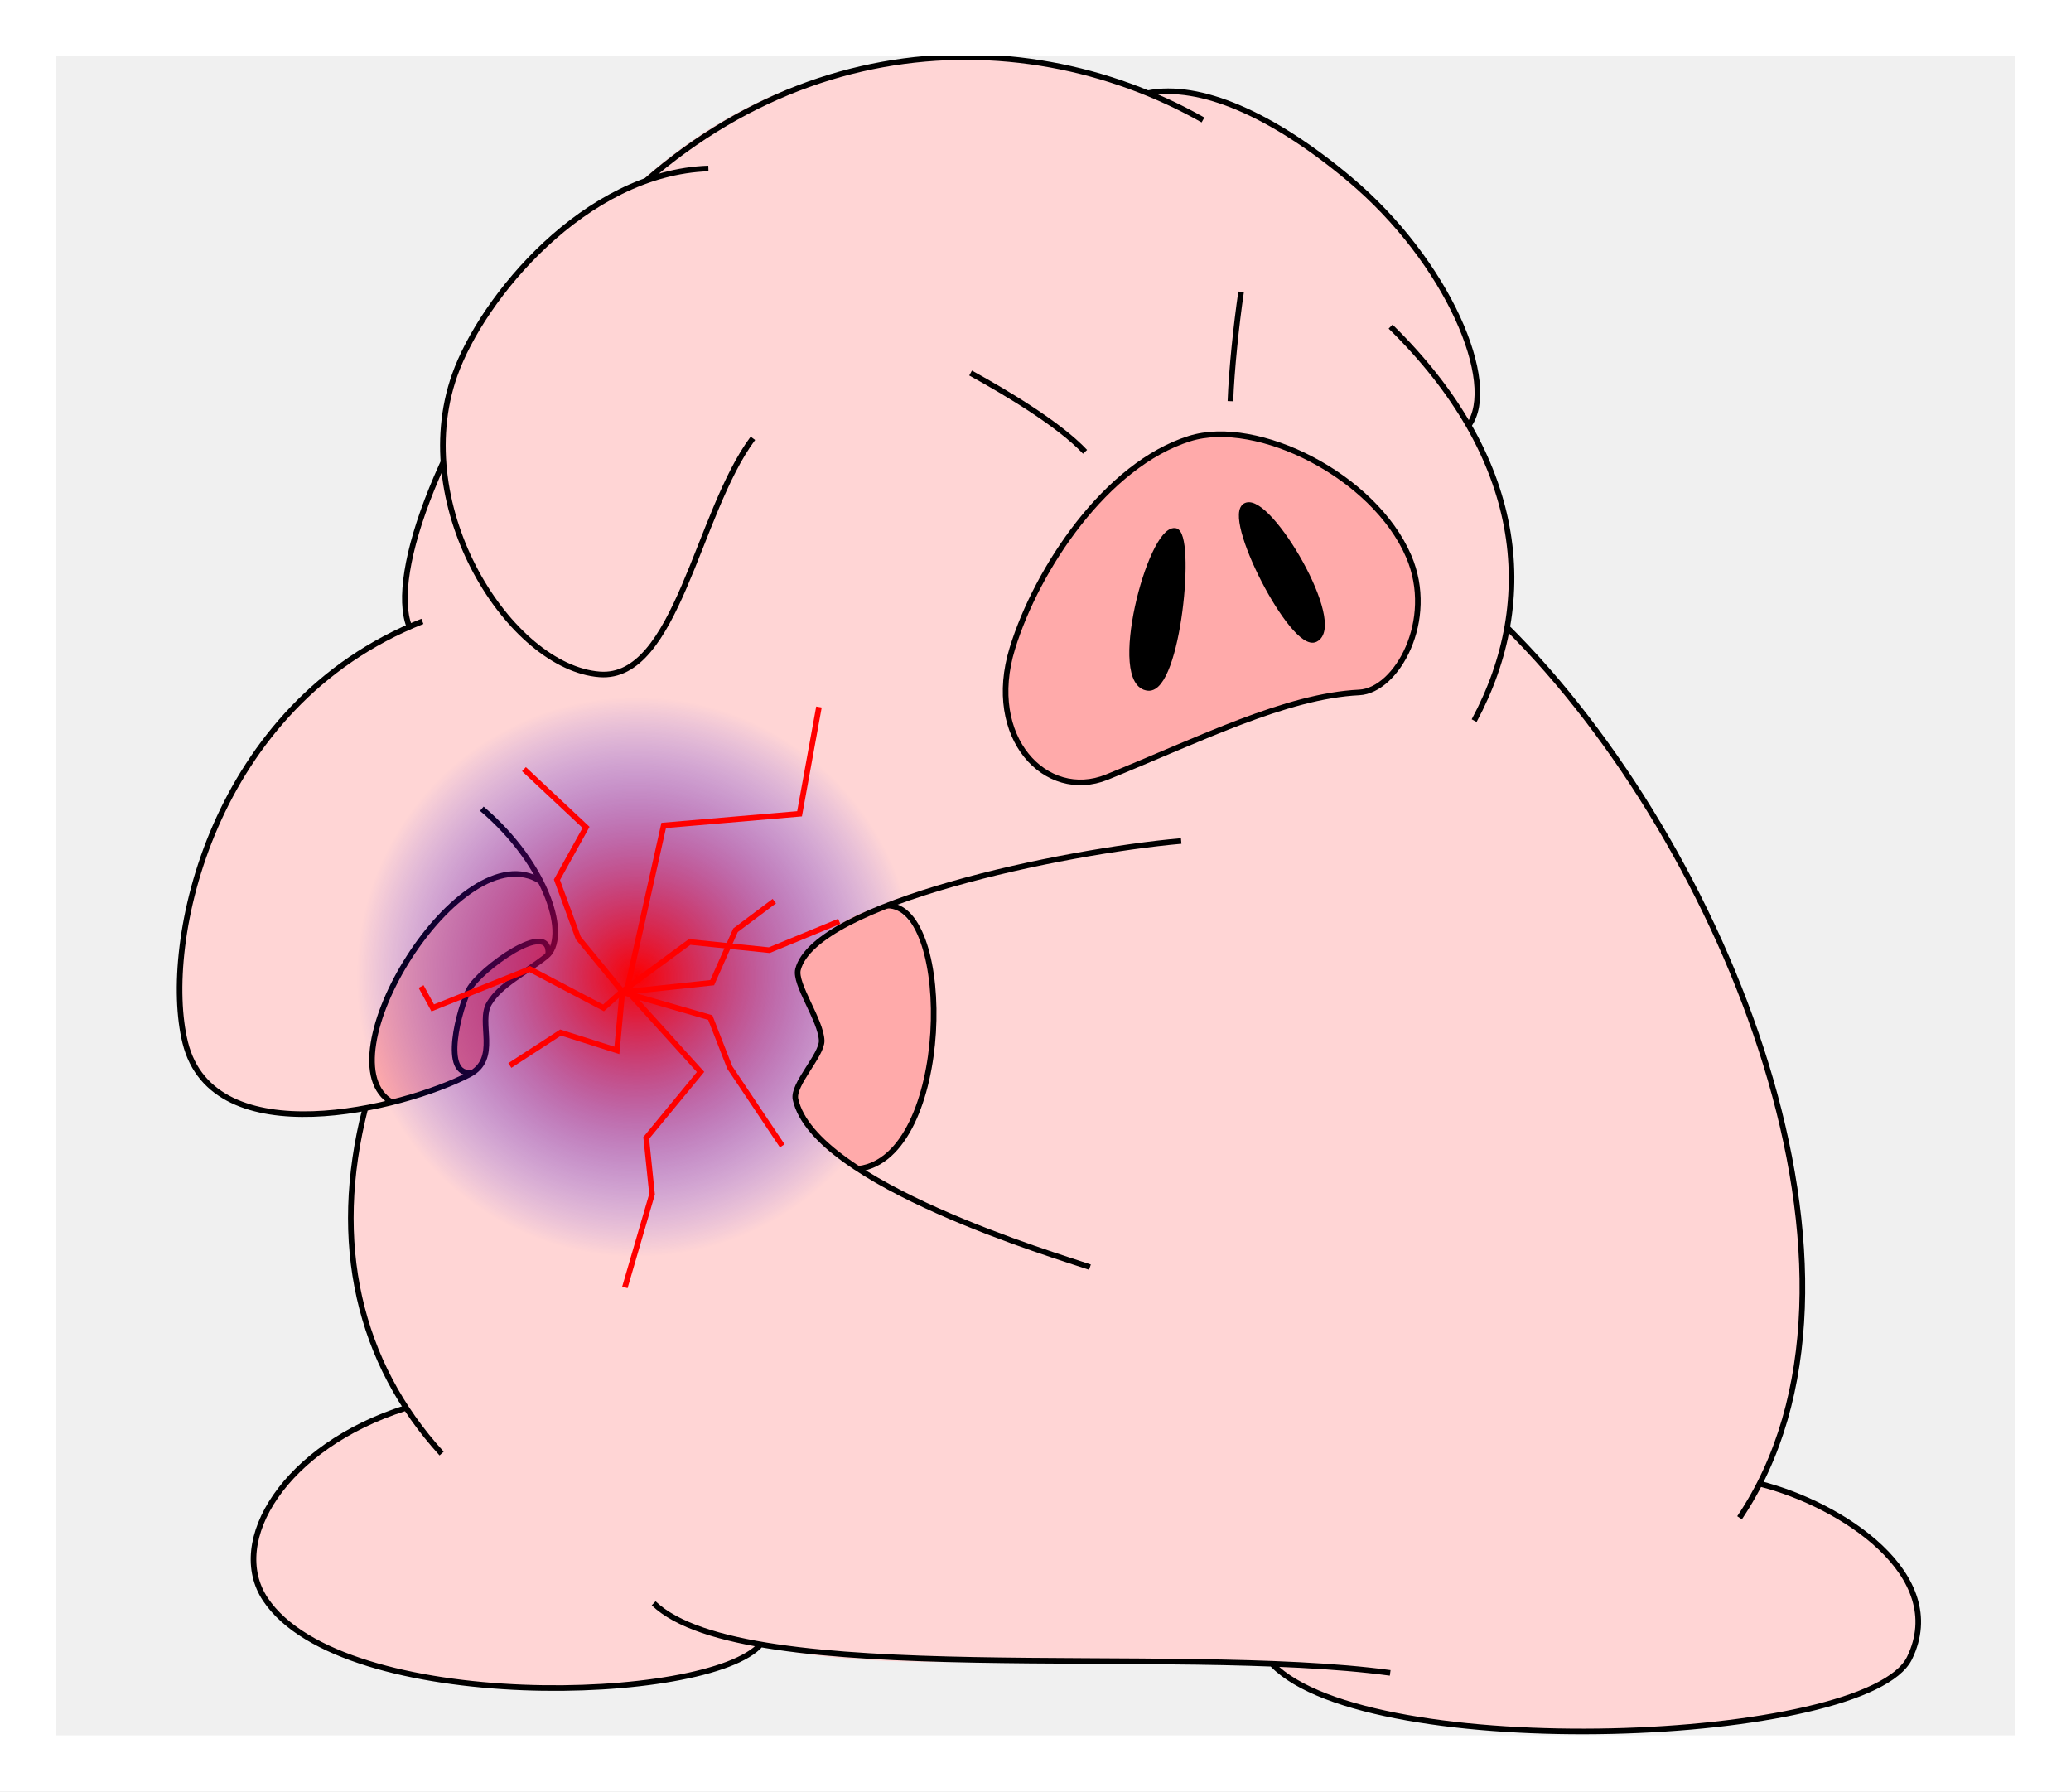
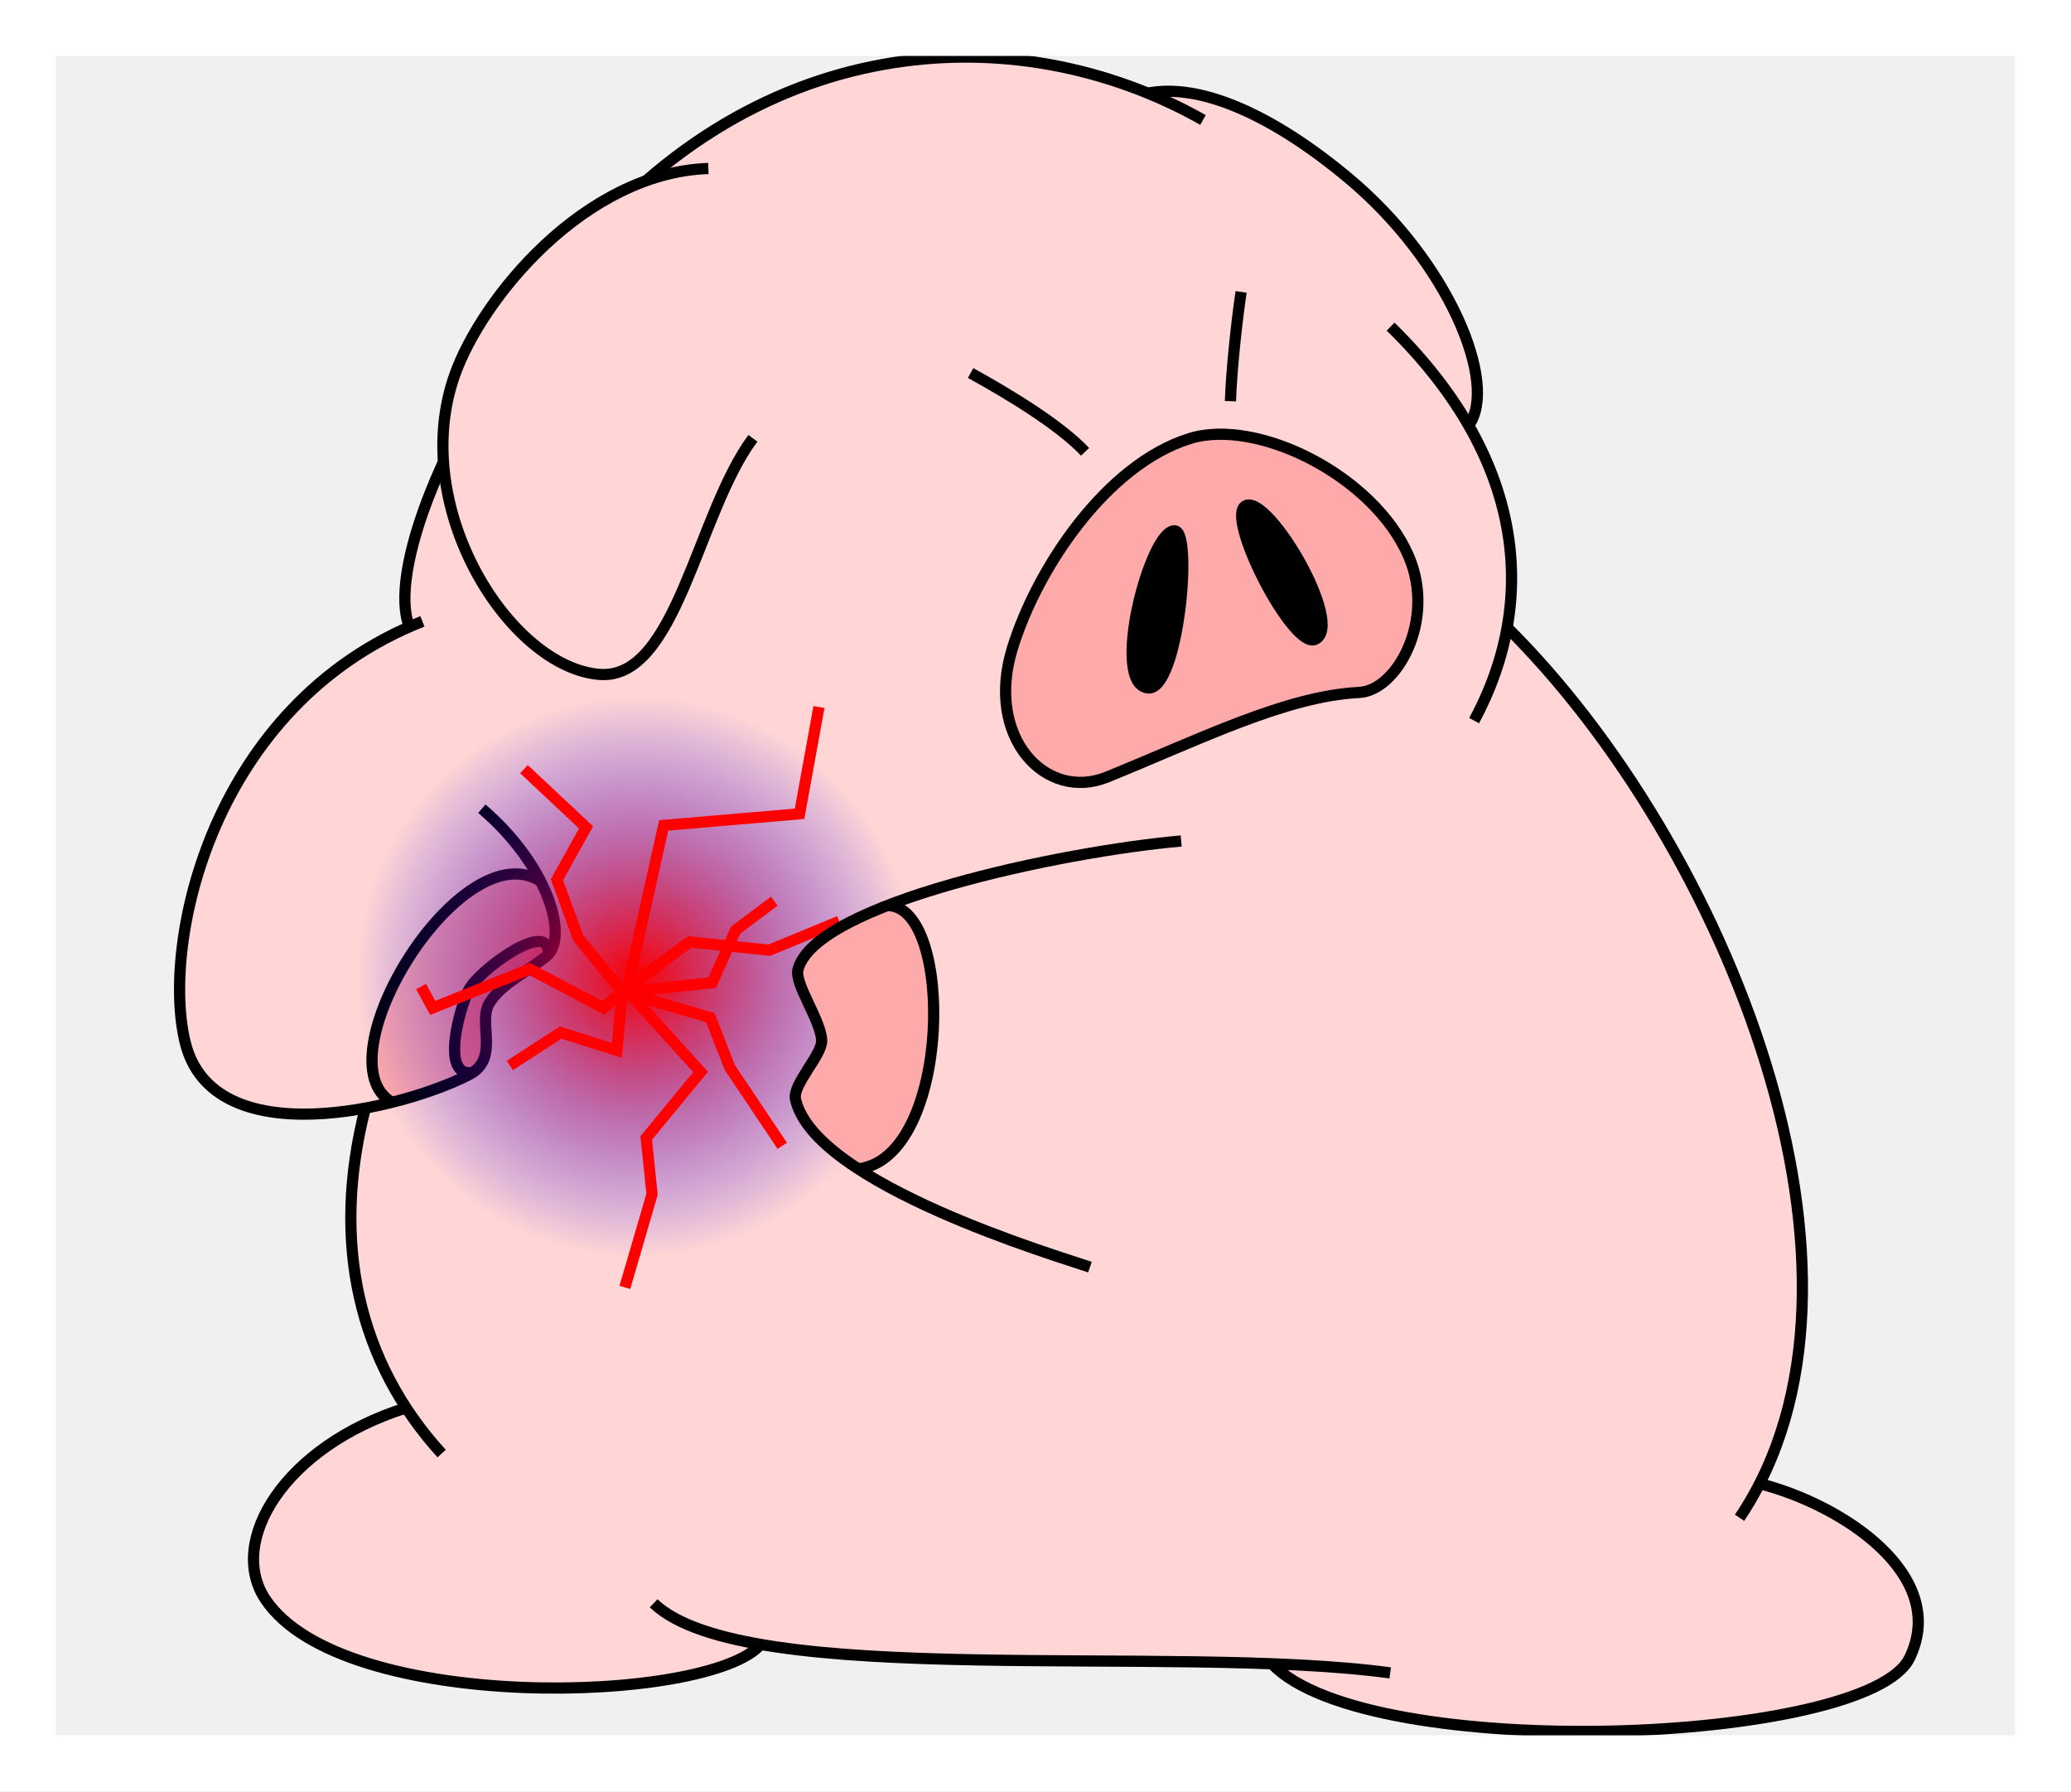
<svg xmlns="http://www.w3.org/2000/svg" xmlns:xlink="http://www.w3.org/1999/xlink" width="370" height="320" id="svg2" version="1.1" enable-background="new">
  <defs id="defs4">
    <linearGradient id="linearGradient12499-5-3">
      <stop id="stop12501-0-8" offset="0" style="stop-color:#ffd5d5;stop-opacity:1;" />
      <stop id="stop12503-9-9" offset="1" style="stop-color:#ffd5d5;stop-opacity:0;" />
    </linearGradient>
    <linearGradient id="linearGradient12499-5">
      <stop id="stop12501-0" offset="0" style="stop-color:#ffd5d5;stop-opacity:1;" />
      <stop id="stop12503-9" offset="1" style="stop-color:#ffd5d5;stop-opacity:0;" />
    </linearGradient>
    <linearGradient id="linearGradient12499-8">
      <stop id="stop12501-6" offset="0" style="stop-color:#ffd5d5;stop-opacity:1;" />
      <stop id="stop12503-0" offset="1" style="stop-color:#ffd5d5;stop-opacity:0;" />
    </linearGradient>
    <linearGradient gradientTransform="translate(0,-7)" gradientUnits="userSpaceOnUse" y2="78.526" x2="178.782" y1="135.026" x1="175.86" id="linearGradient12505-2" xlink:href="#linearGradient12499-8" />
    <linearGradient id="linearGradient12499-9">
      <stop id="stop12501-8" offset="0" style="stop-color:#ffd5d5;stop-opacity:1;" />
      <stop id="stop12503-6" offset="1" style="stop-color:#ffd5d5;stop-opacity:0;" />
    </linearGradient>
    <linearGradient gradientTransform="translate(0,-7)" gradientUnits="userSpaceOnUse" y2="78.526" x2="178.782" y1="135.026" x1="175.86" id="linearGradient12505-1" xlink:href="#linearGradient12499-9" />
    <linearGradient id="linearGradient12499">
      <stop id="stop12501" offset="0" style="stop-color:#ffd5d5;stop-opacity:1;" />
      <stop id="stop12503" offset="1" style="stop-color:#ffd5d5;stop-opacity:0;" />
    </linearGradient>
    <linearGradient xlink:href="#linearGradient12499" id="linearGradient4842" gradientUnits="userSpaceOnUse" gradientTransform="matrix(0.9832367,-0.1823339,0.1823339,0.9832367,74.73669,42.60225)" x1="175.86" y1="135.026" x2="180.123" y2="104.201" />
    <linearGradient xlink:href="#linearGradient12499-5" id="linearGradient4848" gradientUnits="userSpaceOnUse" gradientTransform="matrix(0.9958606,-0.09089341,0.09089341,0.9958606,90.23407,51.0497)" x1="184.389" y1="140.775" x2="178.004" y2="106.502" />
    <linearGradient xlink:href="#linearGradient12499-5-3" id="linearGradient4854" gradientUnits="userSpaceOnUse" gradientTransform="matrix(0.9985031,0.05469451,-0.05469451,0.9985031,114.0699,56.17685)" x1="186.741" y1="139.741" x2="168.636" y2="87.226" />
    <radialGradient gradientUnits="userSpaceOnUse" gradientTransform="matrix(1,0,0,0.952381,0,7.807783)" r="65.535" fy="163.963" fx="76.631" cy="163.963" cx="76.631" id="radialGradient4065" xlink:href="#linearGradient4059" />
    <linearGradient id="linearGradient4059">
      <stop id="stop4061" offset="0" style="stop-color:#ff0000;stop-opacity:1;" />
      <stop id="stop4063" offset="1" style="stop-color:#0000ff;stop-opacity:0;" />
    </linearGradient>
    <radialGradient xlink:href="#linearGradient4059" id="radialGradient3641" gradientUnits="userSpaceOnUse" gradientTransform="matrix(1,0,0,0.952381,0,7.807783)" cx="76.631" cy="163.963" fx="76.631" fy="163.963" r="65.535" />
  </defs>
  <g id="layer2" style="display:none">
    <path style="fill:none;stroke:#0000ff;stroke-width:1px;stroke-linecap:butt;stroke-linejoin:miter;stroke-opacity:1" d="M 10,310 360,10" id="path3025" />
    <path style="fill:none;stroke:#0000ff;stroke-width:1px;stroke-linecap:butt;stroke-linejoin:miter;stroke-opacity:1" d="M 10,10 360,310" id="path3027" />
    <path style="fill:none;stroke:#ff0000;stroke-width:1px;stroke-linecap:butt;stroke-linejoin:miter;stroke-opacity:1;display:inline" d="m 10,0 0,320" id="path3006" />
    <path style="fill:none;stroke:#ff0000;stroke-width:1px;stroke-linecap:butt;stroke-linejoin:miter;stroke-opacity:1;display:inline" d="m 360,0 0,320" id="path3010" />
    <path style="fill:none;stroke:#ff0000;stroke-width:1px;stroke-linecap:butt;stroke-linejoin:miter;stroke-opacity:1;display:inline" d="M 0,10 370,10" id="path3016" />
    <path transform="translate(84.7158,27.7117)" style="fill:none;stroke:#ff0000;stroke-width:1px;stroke-linecap:butt;stroke-linejoin:miter;stroke-opacity:1;display:inline" d="m -84.716,282.288 370,0" id="path3018" />
  </g>
  <g id="layer11" style="display:inline">
    <path id="path5596-2" d="m 47.417,285.712 c 15.588,20.617 76.301,18.65 88.495,8.037 20.735,6.182 63.063,0.946 91.361,3.503 17.382,18.98 104.911,13.113 113.832,-0.814 7.277,-11.359 -6.718,-26.378 -26.705,-31.469 23.962,-53.979 -15.548,-124.393 -45.112,-152.88 1.459,-10.763 1.482,-21.265 -6.882,-36.184 6.117,-9.776 -5.239,-30.793 -21.465,-43.969 C 228.438,21.785 211.491,14.018 205.059,16.659 182.642,7.423 134.155,1.556 100.485,48.262 76.587,81.41 70.547,102.077 73.146,111.815 44.326,121.764 26.761,166.834 33.079,186.231 c 4.872,14.956 22.079,13.326 32.148,11.743 -4.079,21.094 -2.765,36.602 6.968,53.628 -21.031,6.312 -32.288,24.177 -24.778,34.11 z" style="fill:#ffd5d5;stroke:none;display:inline" />
    <path id="path5788-1-2" d="m 70.082,196.956 c -12.364,-8.427 10.405,-47.529 26.481,-39.521 1.344,2.452 4.237,10.451 1.025,13.47 -3.111,2.925 -8.467,5.474 -10.181,8.341 -2.084,3.485 1.508,10.511 -3.583,12.718 -3.739,1.62 -7.358,3.695 -13.742,4.992 z" style="fill:#ffaaaa;stroke:none;display:inline" />
-     <path id="path5580" d="m 205.019,16.655 c 9.344,-1.887 22.323,3.807 36.002,15.263 17.77,14.883 26.774,36.666 21.37,44.082" style="fill:none;stroke:#000000;stroke-width:1;stroke-linecap:butt;stroke-linejoin:miter;stroke-opacity:1;display:inline" />
-     <path id="path5582" d="m 248.441,58.346 c 23.709,23.224 26.655,48.565 14.925,70.389" style="fill:none;stroke:#000000;stroke-width:1;stroke-linecap:butt;stroke-linejoin:miter;stroke-opacity:1;display:inline" />
-     <path id="path5584" d="m 221.731,52.146 c -0.838,5.719 -1.703,13.85 -1.906,19.521" style="fill:none;stroke:#000000;stroke-width:1;stroke-linecap:butt;stroke-linejoin:miter;stroke-opacity:1;display:inline" />
-     <path id="path5586" d="M 193.856,80.713 C 189.252,75.819 179.963,70.248 173.404,66.638" style="fill:none;stroke:#000000;stroke-width:1;stroke-linecap:butt;stroke-linejoin:miter;stroke-opacity:1;display:inline" />
-     <path id="path5588" d="m 212.518,78.353 c -14.856,4.656 -27.246,23.119 -31.658,37.494 -4.893,15.941 5.994,27.343 16.862,22.991 16.709,-6.775 32.022,-14.498 45.117,-15.14 6.685,-0.328 13.745,-12.894 8.839,-24.312 -6.184,-14.395 -27.064,-24.824 -39.16,-21.033 z" style="fill:#ffaaaa;stroke:#000000;stroke-width:1;stroke-linecap:butt;stroke-linejoin:miter;stroke-opacity:1;display:inline" />
+     <path id="path5580" d="m 205.019,16.655 c 9.344,-1.887 22.323,3.807 36.002,15.263 17.77,14.883 26.774,36.666 21.37,44.082" style="fill:none;stroke:#000000;stroke-width:2;stroke-linecap:butt;stroke-linejoin:miter;stroke-opacity:1;display:inline" />
+     <path id="path5582" d="m 248.441,58.346 c 23.709,23.224 26.655,48.565 14.925,70.389" style="fill:none;stroke:#000000;stroke-width:2;stroke-linecap:butt;stroke-linejoin:miter;stroke-opacity:1;display:inline" />
+     <path id="path5584" d="m 221.731,52.146 c -0.838,5.719 -1.703,13.85 -1.906,19.521" style="fill:none;stroke:#000000;stroke-width:2;stroke-linecap:butt;stroke-linejoin:miter;stroke-opacity:1;display:inline" />
+     <path id="path5586" d="M 193.856,80.713 C 189.252,75.819 179.963,70.248 173.404,66.638" style="fill:none;stroke:#000000;stroke-width:2;stroke-linecap:butt;stroke-linejoin:miter;stroke-opacity:1;display:inline" />
+     <path id="path5588" d="m 212.518,78.353 c -14.856,4.656 -27.246,23.119 -31.658,37.494 -4.893,15.941 5.994,27.343 16.862,22.991 16.709,-6.775 32.022,-14.498 45.117,-15.14 6.685,-0.328 13.745,-12.894 8.839,-24.312 -6.184,-14.395 -27.064,-24.824 -39.16,-21.033 z" style="fill:#ffaaaa;stroke:#000000;stroke-width:2;stroke-linecap:butt;stroke-linejoin:miter;stroke-opacity:1;display:inline" />
    <path id="path5788-1-2-6" d="m 87.44,179.219 c -1.781,3.65 0.336,11.626 -2.966,12.363 -5.559,-0.018 -2.307,-11.605 -0.649,-14.786 1.834,-3.516 13.484,-12.522 14.114,-6.276 -2.483,2.387 -8.984,5.595 -10.499,8.7 z" style="fill:#ff8080;stroke:none;display:inline" />
-     <path id="path5592" d="m 86.083,144.468 c 11.903,10.138 15.635,23.133 11.483,26.403 -3.822,3.011 -8.122,4.999 -10.146,8.35 -2.1,3.476 1.916,9.892 -3.602,12.751 -11.772,6.099 -45.726,14.575 -50.727,-5.73 -4.382,-17.79 4.75,-60.353 42.374,-75.24 m -2.37,0.85 C 69.565,102.652 78.191,77.085 100.479,48.252 133.9,5.015 181.45,2.493 214.924,21.43" style="fill:none;stroke:#000000;stroke-width:1;stroke-linecap:butt;stroke-linejoin:miter;stroke-opacity:1;display:inline" />
-     <path id="path5594" d="m 65.255,198.001 c -6.145,24.051 -1.182,45.404 13.646,61.663" style="fill:none;stroke:#000000;stroke-width:1;stroke-linecap:butt;stroke-linejoin:miter;stroke-opacity:1;display:inline" />
-     <path id="path5596" d="m 116.781,286.413 c 16.3,15.649 92.656,7.155 131.589,12.433 m 62.414,-27.711 c 28.789,-42.813 -2.378,-120.252 -41.615,-159.137 M 72.436,251.543 c -21.582,6.829 -31.933,23.826 -25.012,34.178 13.76,20.582 79.347,18.679 88.509,8.01 m 91.411,3.596 c 17.277,17.838 106.302,14.326 113.814,-1.146 7.185,-14.798 -12.07,-27.424 -26.766,-31.13" style="fill:none;stroke:#000000;stroke-width:1;stroke-linecap:butt;stroke-linejoin:miter;stroke-opacity:1;display:inline" />
-     <path id="path5598" d="m 205.137,122.892 c 5.359,0.452 8.002,-27.752 4.777,-28.06 -4.448,-0.425 -11.731,27.474 -4.777,28.06 z" style="fill:#000000;stroke:#000000;stroke-width:1;stroke-linecap:butt;stroke-linejoin:miter;stroke-opacity:1;display:inline" />
-     <path id="path5600" d="m 222.621,90.31 c -3.997,1.694 8.386,25.832 12.364,23.895 5.302,-2.581 -8.225,-25.649 -12.364,-23.895 z" style="fill:#000000;stroke:#000000;stroke-width:1;stroke-linecap:butt;stroke-linejoin:miter;stroke-opacity:1;display:inline" />
-     <path id="path5786" d="m 97.95,170.514 c 0.523,-6.666 -12.325,2.729 -14.158,6.245 -1.659,3.181 -5.178,15.794 0.655,14.828" style="fill:none;stroke:#000000;stroke-width:1;stroke-linecap:butt;stroke-linejoin:miter;stroke-opacity:1;display:inline" />
-     <path id="path5788" d="M 96.568,157.426 C 82.338,148.336 57.036,189.549 70.085,196.953" style="fill:none;stroke:#000000;stroke-width:1;stroke-linecap:butt;stroke-linejoin:miter;stroke-opacity:1;display:inline" />
-     <path id="path5590" d="m 126.558,30.1 c -22.006,0.725 -40.448,23.083 -45.335,36.934 -8.373,23.735 9.973,52.23 25.905,53.442 13.743,1.046 17.395,-28.773 27.383,-42.174" style="fill:#ffd5d5;stroke:#000000;stroke-width:1;stroke-linecap:butt;stroke-linejoin:miter;stroke-opacity:1;display:inline" />
+     <path id="path5592" d="m 86.083,144.468 c 11.903,10.138 15.635,23.133 11.483,26.403 -3.822,3.011 -8.122,4.999 -10.146,8.35 -2.1,3.476 1.916,9.892 -3.602,12.751 -11.772,6.099 -45.726,14.575 -50.727,-5.73 -4.382,-17.79 4.75,-60.353 42.374,-75.24 m -2.37,0.85 C 69.565,102.652 78.191,77.085 100.479,48.252 133.9,5.015 181.45,2.493 214.924,21.43" style="fill:none;stroke:#000000;stroke-width:2;stroke-linecap:butt;stroke-linejoin:miter;stroke-opacity:1;display:inline" />
+     <path id="path5594" d="m 65.255,198.001 c -6.145,24.051 -1.182,45.404 13.646,61.663" style="fill:none;stroke:#000000;stroke-width:2;stroke-linecap:butt;stroke-linejoin:miter;stroke-opacity:1;display:inline" />
+     <path id="path5596" d="m 116.781,286.413 c 16.3,15.649 92.656,7.155 131.589,12.433 m 62.414,-27.711 c 28.789,-42.813 -2.378,-120.252 -41.615,-159.137 M 72.436,251.543 c -21.582,6.829 -31.933,23.826 -25.012,34.178 13.76,20.582 79.347,18.679 88.509,8.01 m 91.411,3.596 c 17.277,17.838 106.302,14.326 113.814,-1.146 7.185,-14.798 -12.07,-27.424 -26.766,-31.13" style="fill:none;stroke:#000000;stroke-width:2;stroke-linecap:butt;stroke-linejoin:miter;stroke-opacity:1;display:inline" />
+     <path id="path5598" d="m 205.137,122.892 c 5.359,0.452 8.002,-27.752 4.777,-28.06 -4.448,-0.425 -11.731,27.474 -4.777,28.06 z" style="fill:#000000;stroke:#000000;stroke-width:2;stroke-linecap:butt;stroke-linejoin:miter;stroke-opacity:1;display:inline" />
+     <path id="path5600" d="m 222.621,90.31 c -3.997,1.694 8.386,25.832 12.364,23.895 5.302,-2.581 -8.225,-25.649 -12.364,-23.895 z" style="fill:#000000;stroke:#000000;stroke-width:2;stroke-linecap:butt;stroke-linejoin:miter;stroke-opacity:1;display:inline" />
+     <path id="path5786" d="m 97.95,170.514 c 0.523,-6.666 -12.325,2.729 -14.158,6.245 -1.659,3.181 -5.178,15.794 0.655,14.828" style="fill:none;stroke:#000000;stroke-width:2;stroke-linecap:butt;stroke-linejoin:miter;stroke-opacity:1;display:inline" />
+     <path id="path5788" d="M 96.568,157.426 C 82.338,148.336 57.036,189.549 70.085,196.953" style="fill:none;stroke:#000000;stroke-width:2;stroke-linecap:butt;stroke-linejoin:miter;stroke-opacity:1;display:inline" />
+     <path id="path5590" d="m 126.558,30.1 c -22.006,0.725 -40.448,23.083 -45.335,36.934 -8.373,23.735 9.973,52.23 25.905,53.442 13.743,1.046 17.395,-28.773 27.383,-42.174" style="fill:#ffd5d5;stroke:#000000;stroke-width:2;stroke-linecap:butt;stroke-linejoin:miter;stroke-opacity:1;display:inline" />
  </g>
  <g id="layer4" style="display:inline">
    <path transform="matrix(0.762947,0,0,0.8010943,55.25312,43.15165)" d="m 142.167,163.963 a 65.535,62.415 0 1 1 -131.071,0 65.535,62.415 0 1 1 131.071,0 z" id="path3281" style="fill:url(#radialGradient3641);fill-opacity:1;stroke:none;display:inline" />
-     <path id="path4076" d="m 146.313,126.304 -3.467,19.071 -24.272,2.08 -6.588,29.474 13.176,14.563 -9.709,11.789 1.04,10.056 -4.854,16.644" style="fill:none;stroke:#ff0000;stroke-width:1px;stroke-linecap:butt;stroke-linejoin:miter;stroke-opacity:1" />
-     <path id="path4078" d="m 91.087,190.34 9.072,-5.885 10.053,3.187 0.981,-10.543 12.014,-8.827 14.221,1.471 12.505,-5.149" style="fill:none;stroke:#ff0000;stroke-width:1px;stroke-linecap:butt;stroke-linejoin:miter;stroke-opacity:1" />
-     <path id="path4080" d="m 93.607,137.4 11.096,10.402 -5.201,9.362 3.814,10.402 7.975,9.709 15.604,4.508 3.484,8.912 9.378,13.995" style="fill:none;stroke:#ff0000;stroke-width:1px;stroke-linecap:butt;stroke-linejoin:miter;stroke-opacity:1" />
-     <path id="path4082" d="m 75.23,176.236 2.08,3.814 17.337,-6.935 13.176,6.935 3.121,-2.774 16.297,-1.734 4.161,-9.362 6.935,-5.201" style="fill:none;stroke:#ff0000;stroke-width:1px;stroke-linecap:butt;stroke-linejoin:miter;stroke-opacity:1" />
+     <path id="path4076" d="m 146.313,126.304 -3.467,19.071 -24.272,2.08 -6.588,29.474 13.176,14.563 -9.709,11.789 1.04,10.056 -4.854,16.644" style="fill:none;stroke:#ff0000;stroke-width:2;stroke-linecap:butt;stroke-linejoin:miter;stroke-opacity:1" />
+     <path id="path4078" d="m 91.087,190.34 9.072,-5.885 10.053,3.187 0.981,-10.543 12.014,-8.827 14.221,1.471 12.505,-5.149" style="fill:none;stroke:#ff0000;stroke-width:2;stroke-linecap:butt;stroke-linejoin:miter;stroke-opacity:1" />
+     <path id="path4080" d="m 93.607,137.4 11.096,10.402 -5.201,9.362 3.814,10.402 7.975,9.709 15.604,4.508 3.484,8.912 9.378,13.995" style="fill:none;stroke:#ff0000;stroke-width:2;stroke-linecap:butt;stroke-linejoin:miter;stroke-opacity:1" />
+     <path id="path4082" d="m 75.23,176.236 2.08,3.814 17.337,-6.935 13.176,6.935 3.121,-2.774 16.297,-1.734 4.161,-9.362 6.935,-5.201" style="fill:none;stroke:#ff0000;stroke-width:2;stroke-linecap:butt;stroke-linejoin:miter;stroke-opacity:1" />
  </g>
  <g id="layer5" style="display:inline">
    <path id="path5762-1" d="m 158.514,161.768 c -6.258,0.909 -13.951,6.304 -15.928,11.388 -0.976,2.51 4.106,9.12 4.216,12.743 0.078,2.571 -5.698,8.076 -4.691,10.558 3.541,8.729 6.674,9.859 11.328,12.381 15.597,-3.344 17.811,-43.098 5.075,-47.07 z" style="fill:#ffaaaa;stroke:none;display:inline" />
-     <path id="path5760" d="m 211.029,150.235 c -21.26,1.874 -65.373,11.11 -68.458,22.944 -0.679,2.606 4.116,9.095 4.226,12.718 0.078,2.571 -5.255,7.86 -4.675,10.475 3.365,15.195 46.981,28.041 52.603,29.99" style="fill:none;stroke:#000000;stroke-width:1;stroke-linecap:butt;stroke-linejoin:miter;stroke-opacity:1;display:inline" />
-     <path id="path5762" d="m 158.519,161.77 c 12.032,-0.138 11.513,44.905 -5.098,47.025" style="fill:none;stroke:#000000;stroke-width:1;stroke-linecap:butt;stroke-linejoin:miter;stroke-opacity:1;display:inline" />
+     <path id="path5760" d="m 211.029,150.235 c -21.26,1.874 -65.373,11.11 -68.458,22.944 -0.679,2.606 4.116,9.095 4.226,12.718 0.078,2.571 -5.255,7.86 -4.675,10.475 3.365,15.195 46.981,28.041 52.603,29.99" style="fill:none;stroke:#000000;stroke-width:2;stroke-linecap:butt;stroke-linejoin:miter;stroke-opacity:1;display:inline" />
+     <path id="path5762" d="m 158.519,161.77 c 12.032,-0.138 11.513,44.905 -5.098,47.025" style="fill:none;stroke:#000000;stroke-width:2;stroke-linecap:butt;stroke-linejoin:miter;stroke-opacity:1;display:inline" />
  </g>
  <g id="layer7" style="display:inline">
    <path style="fill:#ffffff;stroke:none;display:inline" d="m 0,0 0,320 370,0 0,-320 -10,10 0,300 -350,0 0,-300 350,0 10,-10 z" id="path21072" />
  </g>
</svg>
